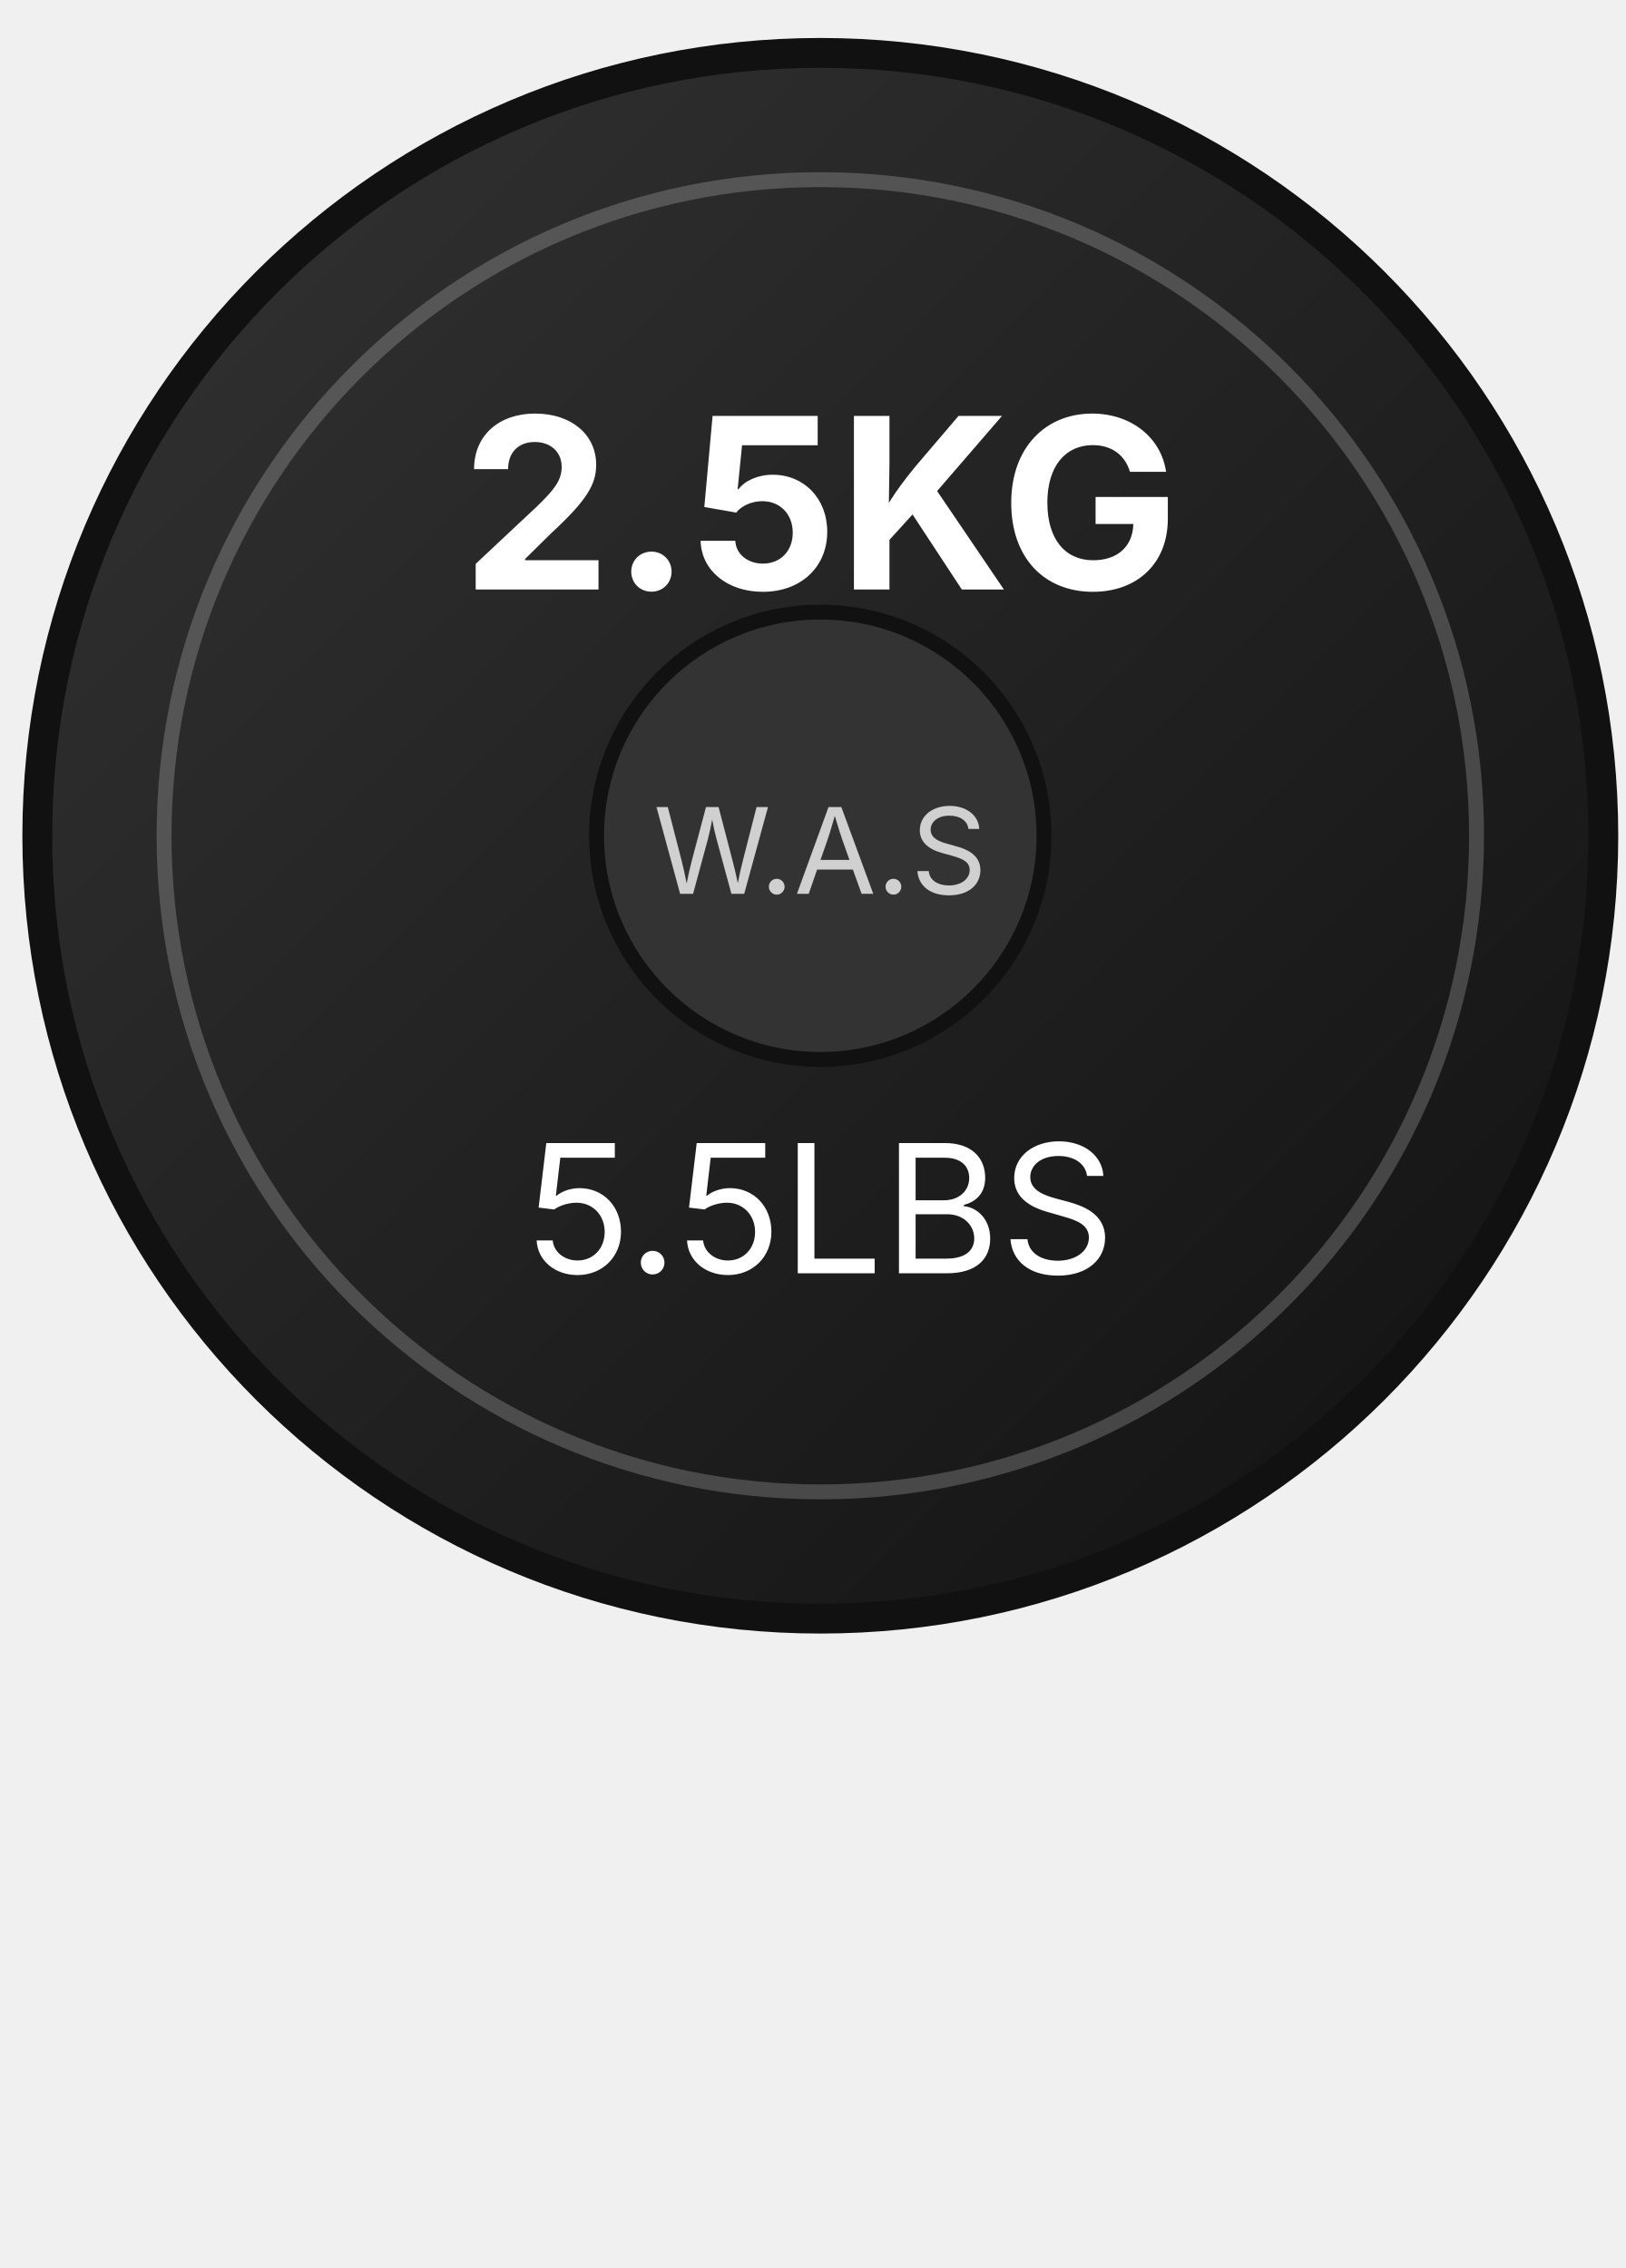
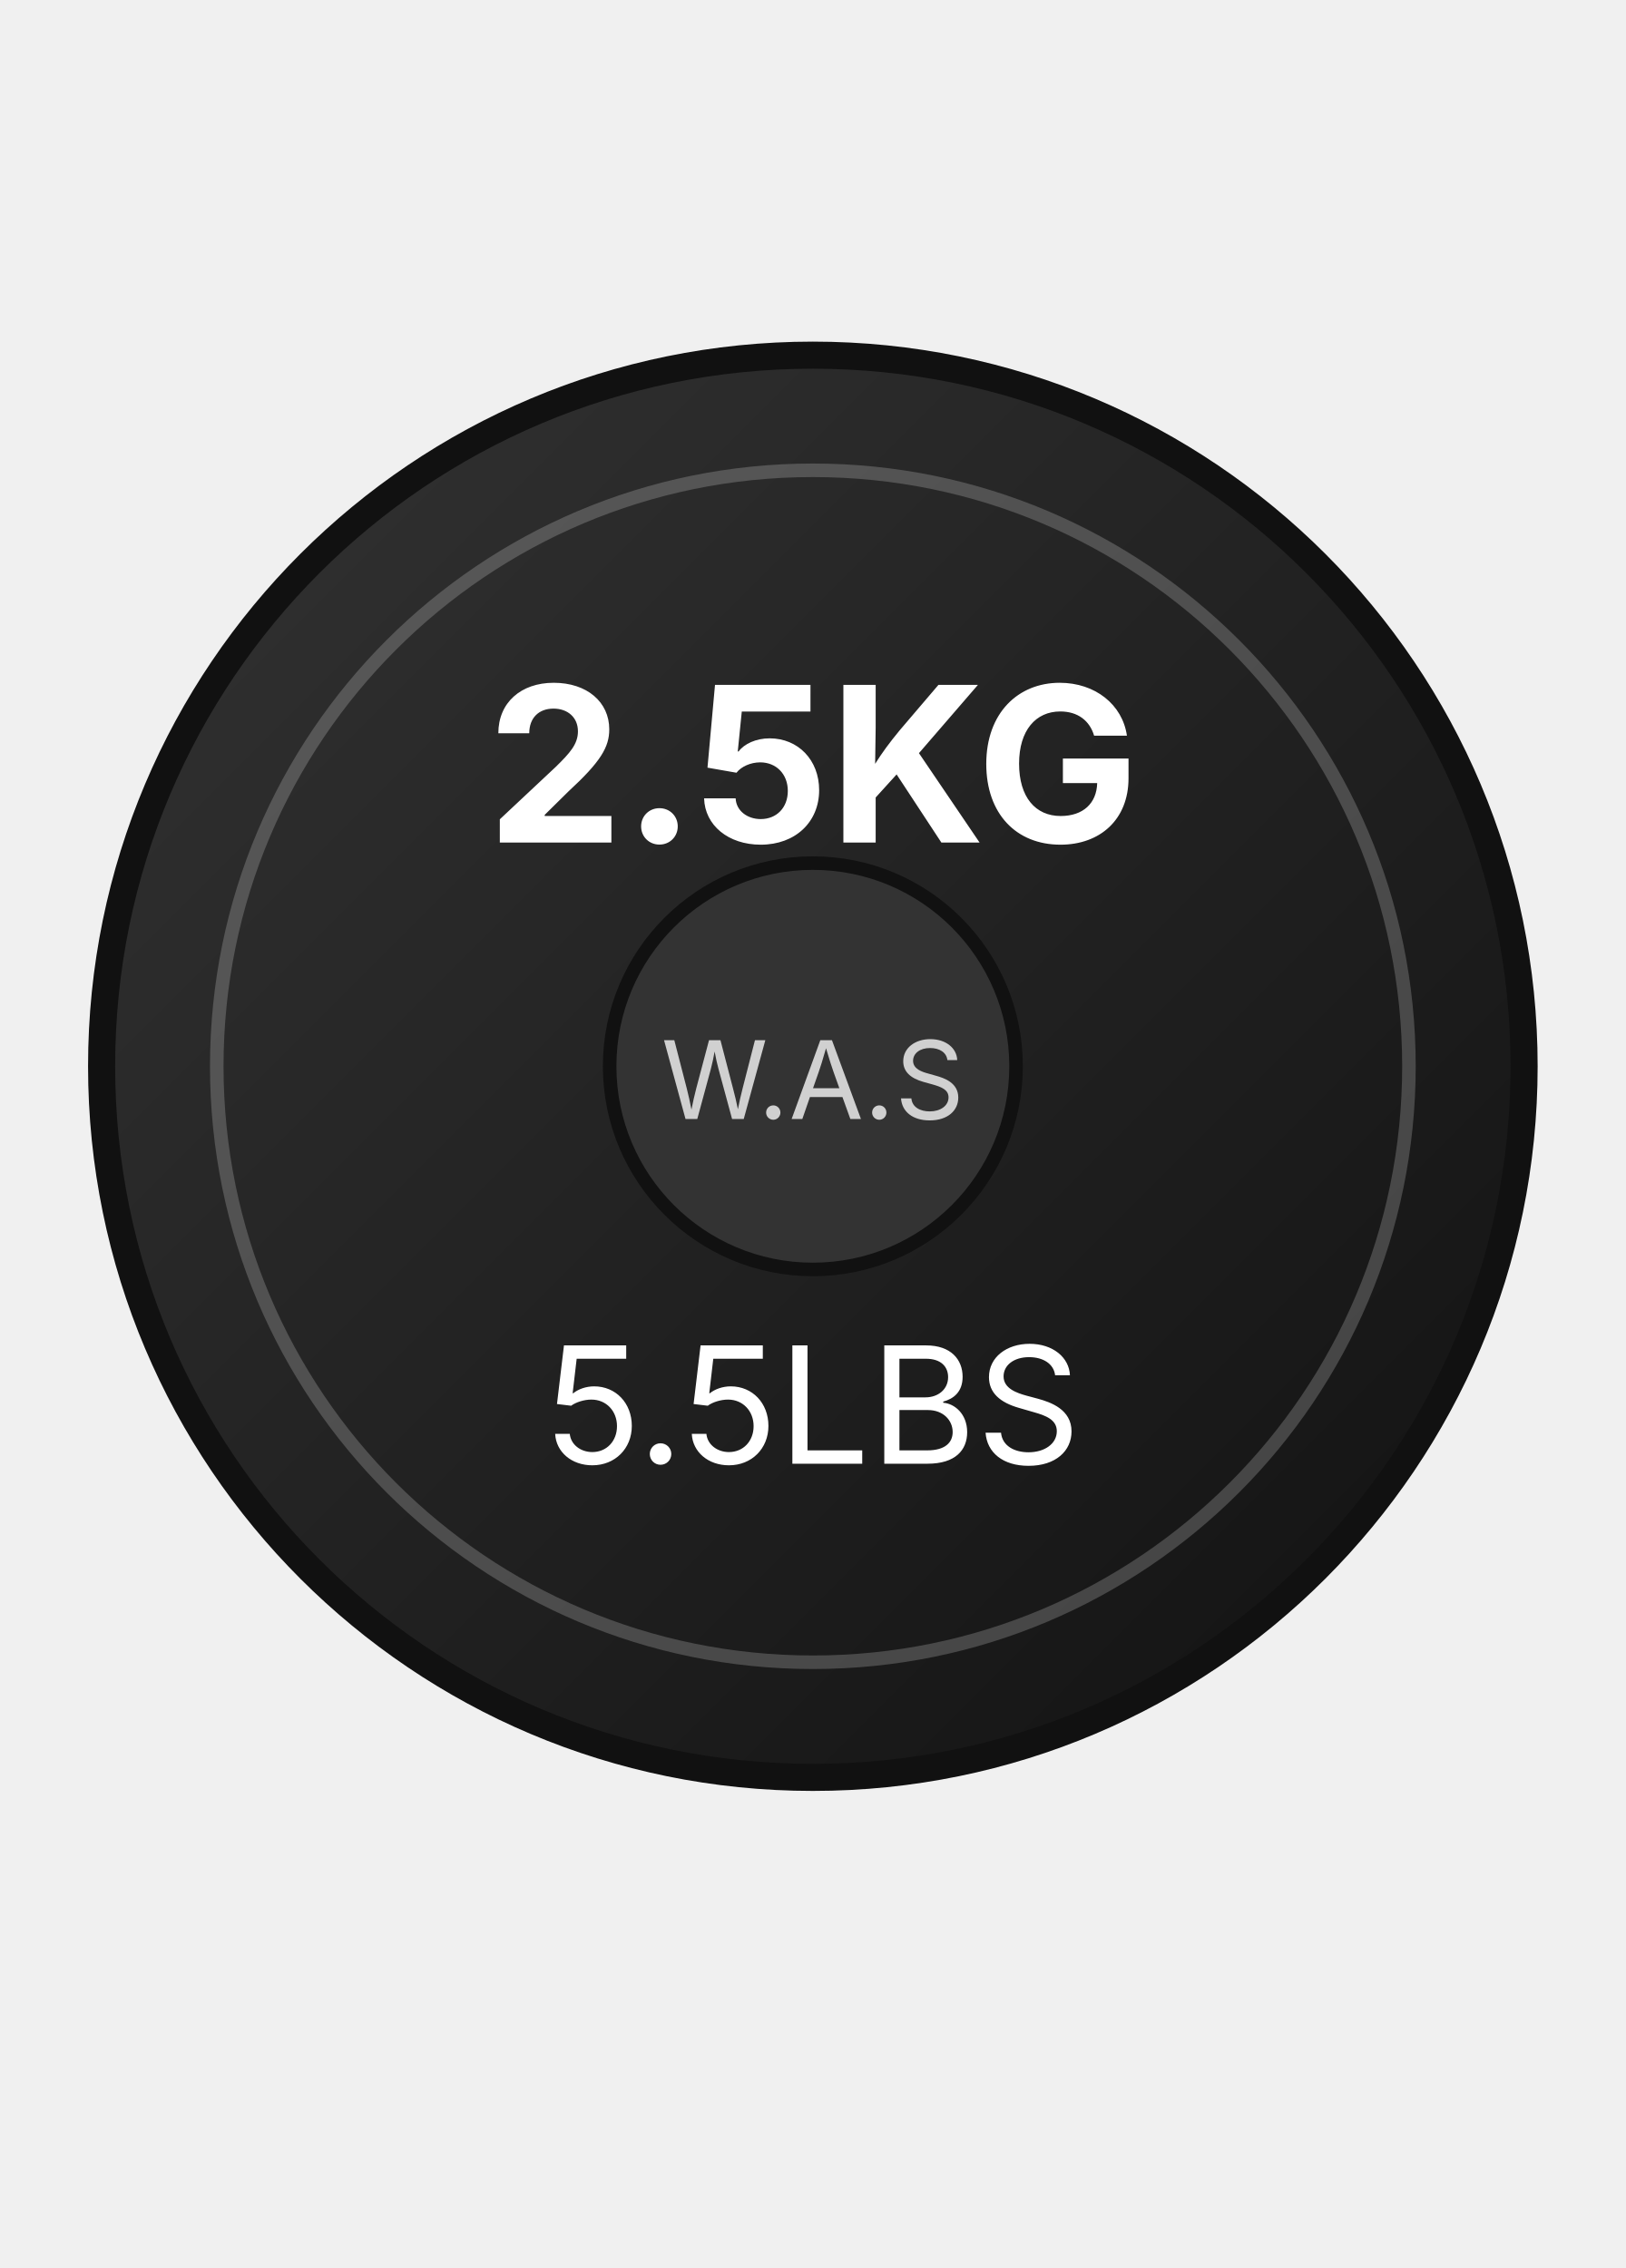
- <svg xmlns="http://www.w3.org/2000/svg" width="215" height="300" viewBox="-10 -10 218 300" fill="none">
+ <svg xmlns="http://www.w3.org/2000/svg" width="215" height="300" viewBox="-20 -10 240 240" fill="none">
  <defs>
    <linearGradient id="plateGradient" x1="0%" y1="0%" x2="100%" y2="100%">
      <stop offset="0%" style="stop-color:#333333;stop-opacity:1" />
      <stop offset="100%" style="stop-color:#111111;stop-opacity:1" />
    </linearGradient>
  </defs>
  <circle cx="100" cy="100" r="105" fill="url(#plateGradient)" stroke="#111111" stroke-width="4" />
  <circle cx="100" cy="100" r="88" fill="none" stroke="#FFFFFF" stroke-opacity="0.2" stroke-width="2" />
  <circle cx="100" cy="100" r="30" fill="#333333" stroke="#111111" stroke-width="2" />
  <text x="100" y="55" font-family="Inter, sans-serif" font-size="32" font-weight="bold" fill="#FFFFFF" text-anchor="middle" dominant-baseline="middle">
    2.5KG
  </text>
  <text x="100" y="102" font-family="Inter, sans-serif" font-size="16" fill="#D0D0D0" text-anchor="middle" dominant-baseline="middle">
    W.A.S
  </text>
  <text x="100" y="150" font-family="Inter, sans-serif" font-size="24" fill="#FFFFFF" text-anchor="middle" dominant-baseline="middle">
    5.5LBS
  </text>
</svg>
